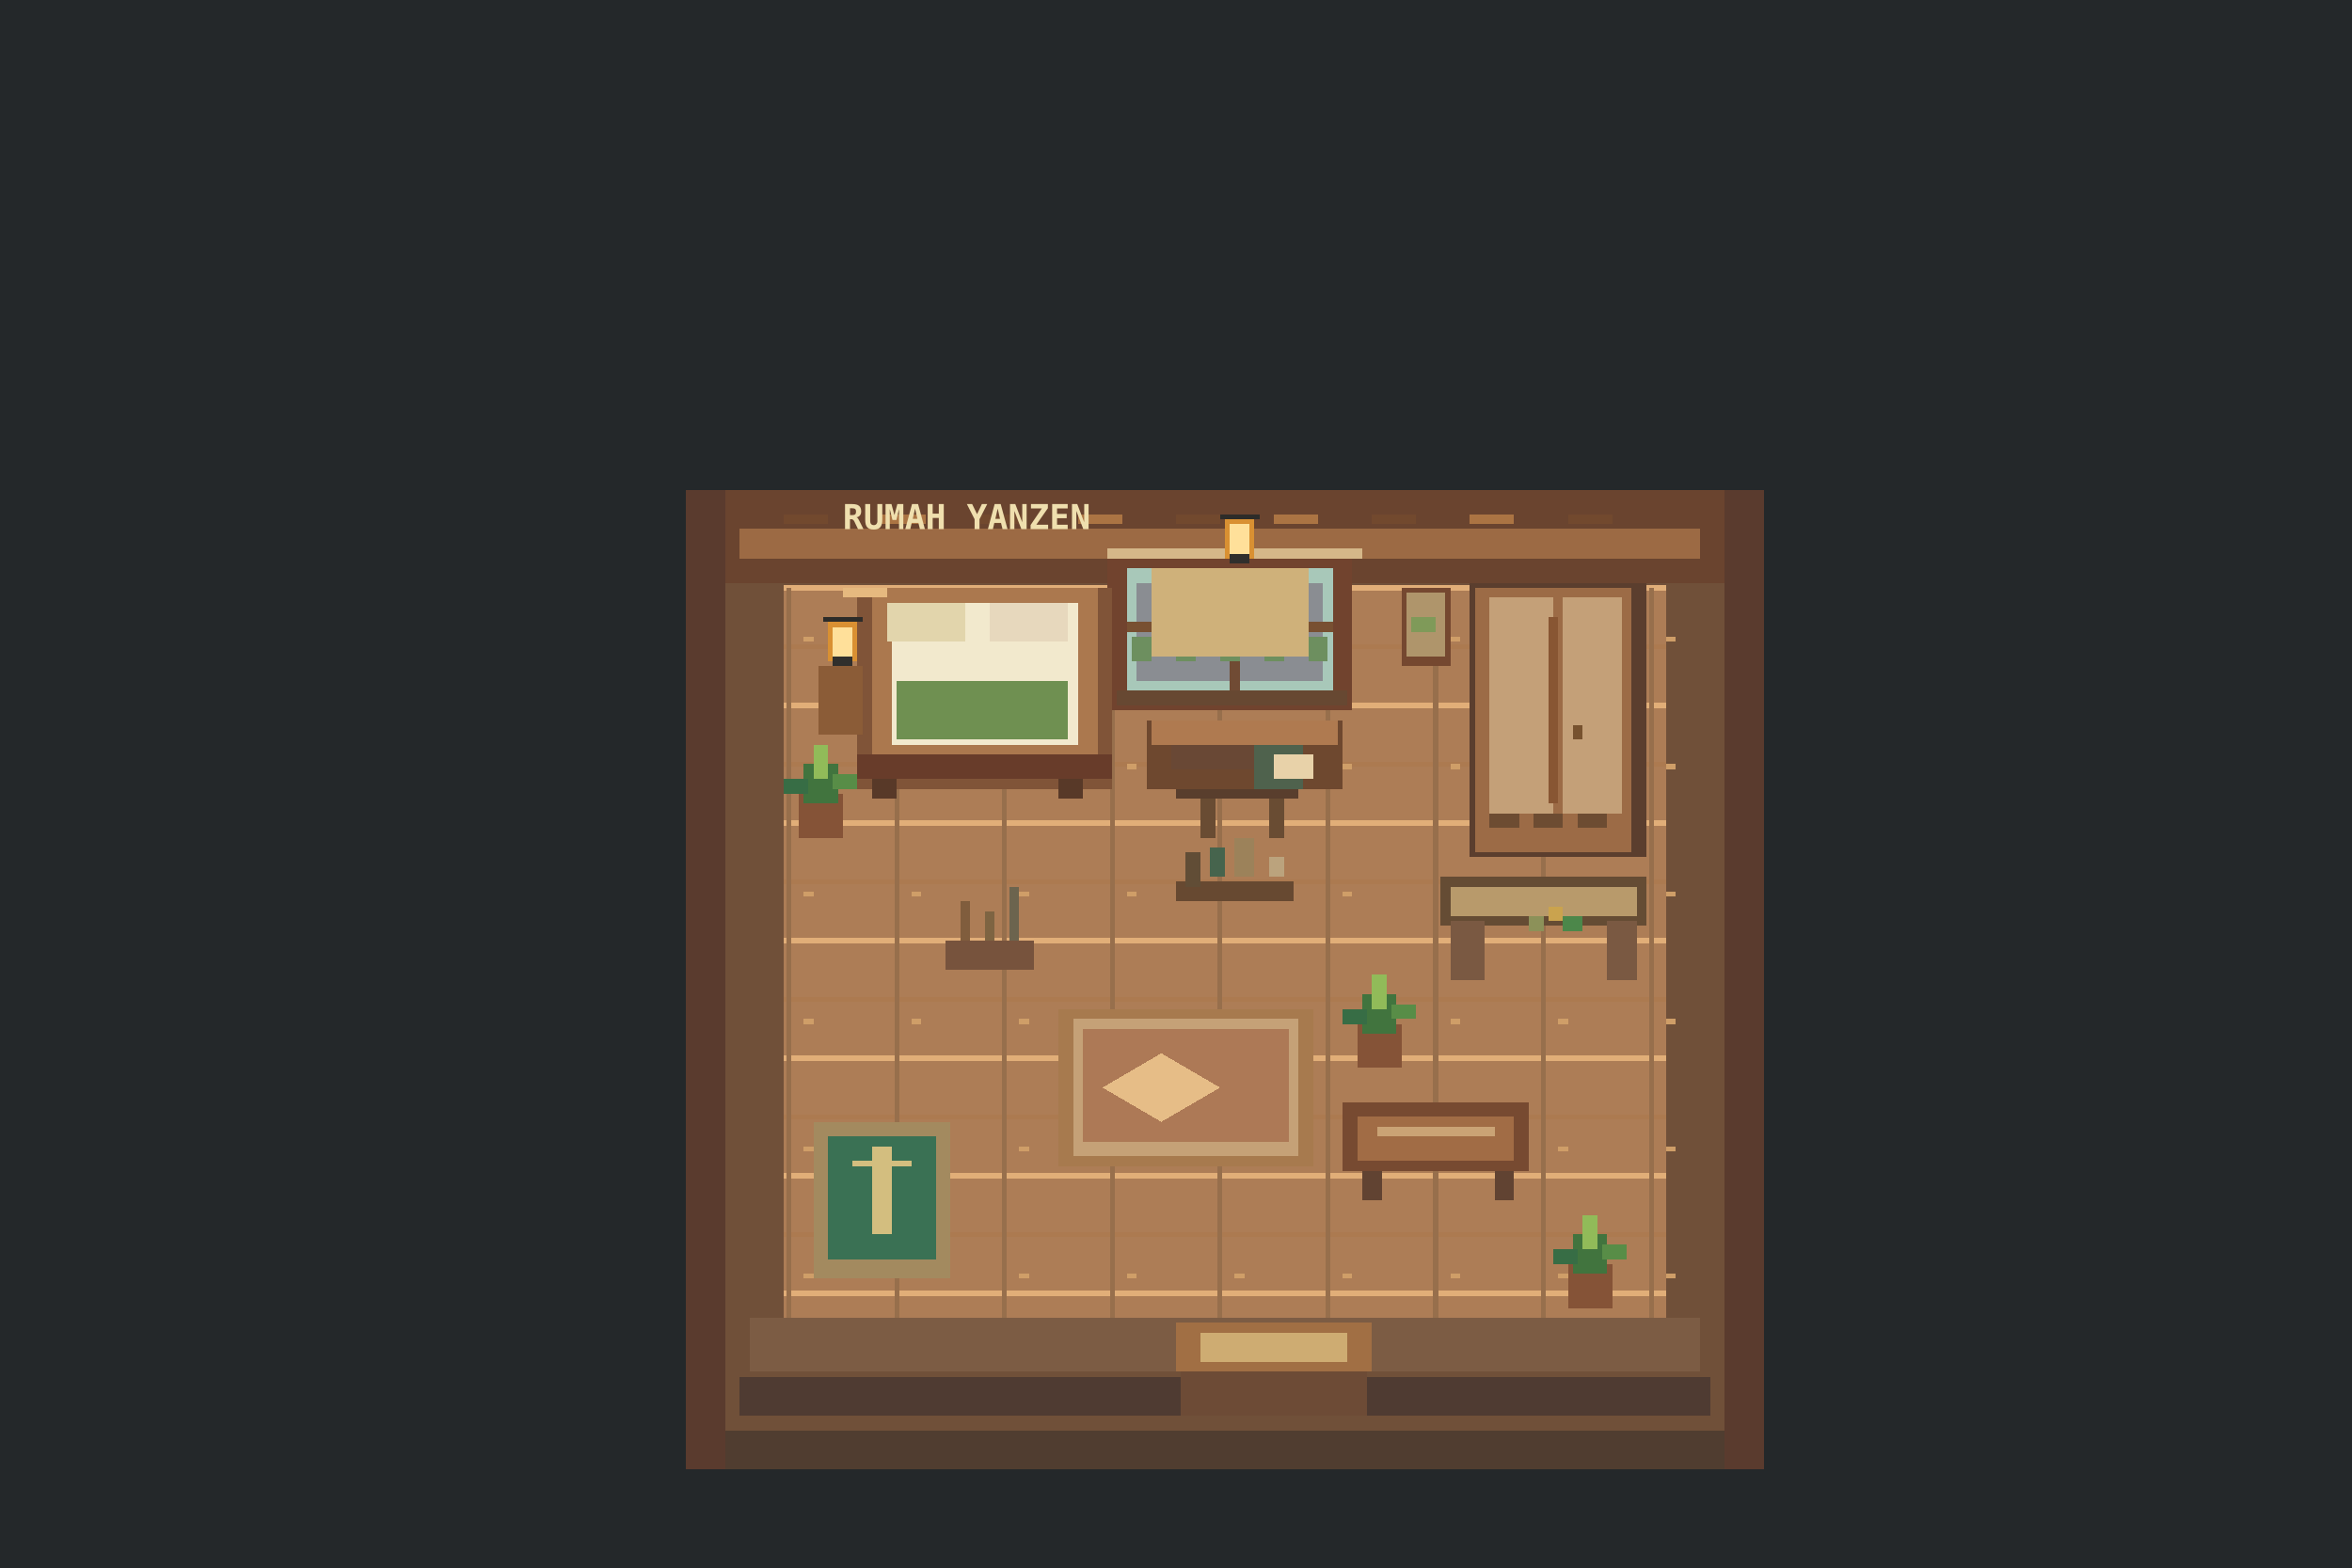
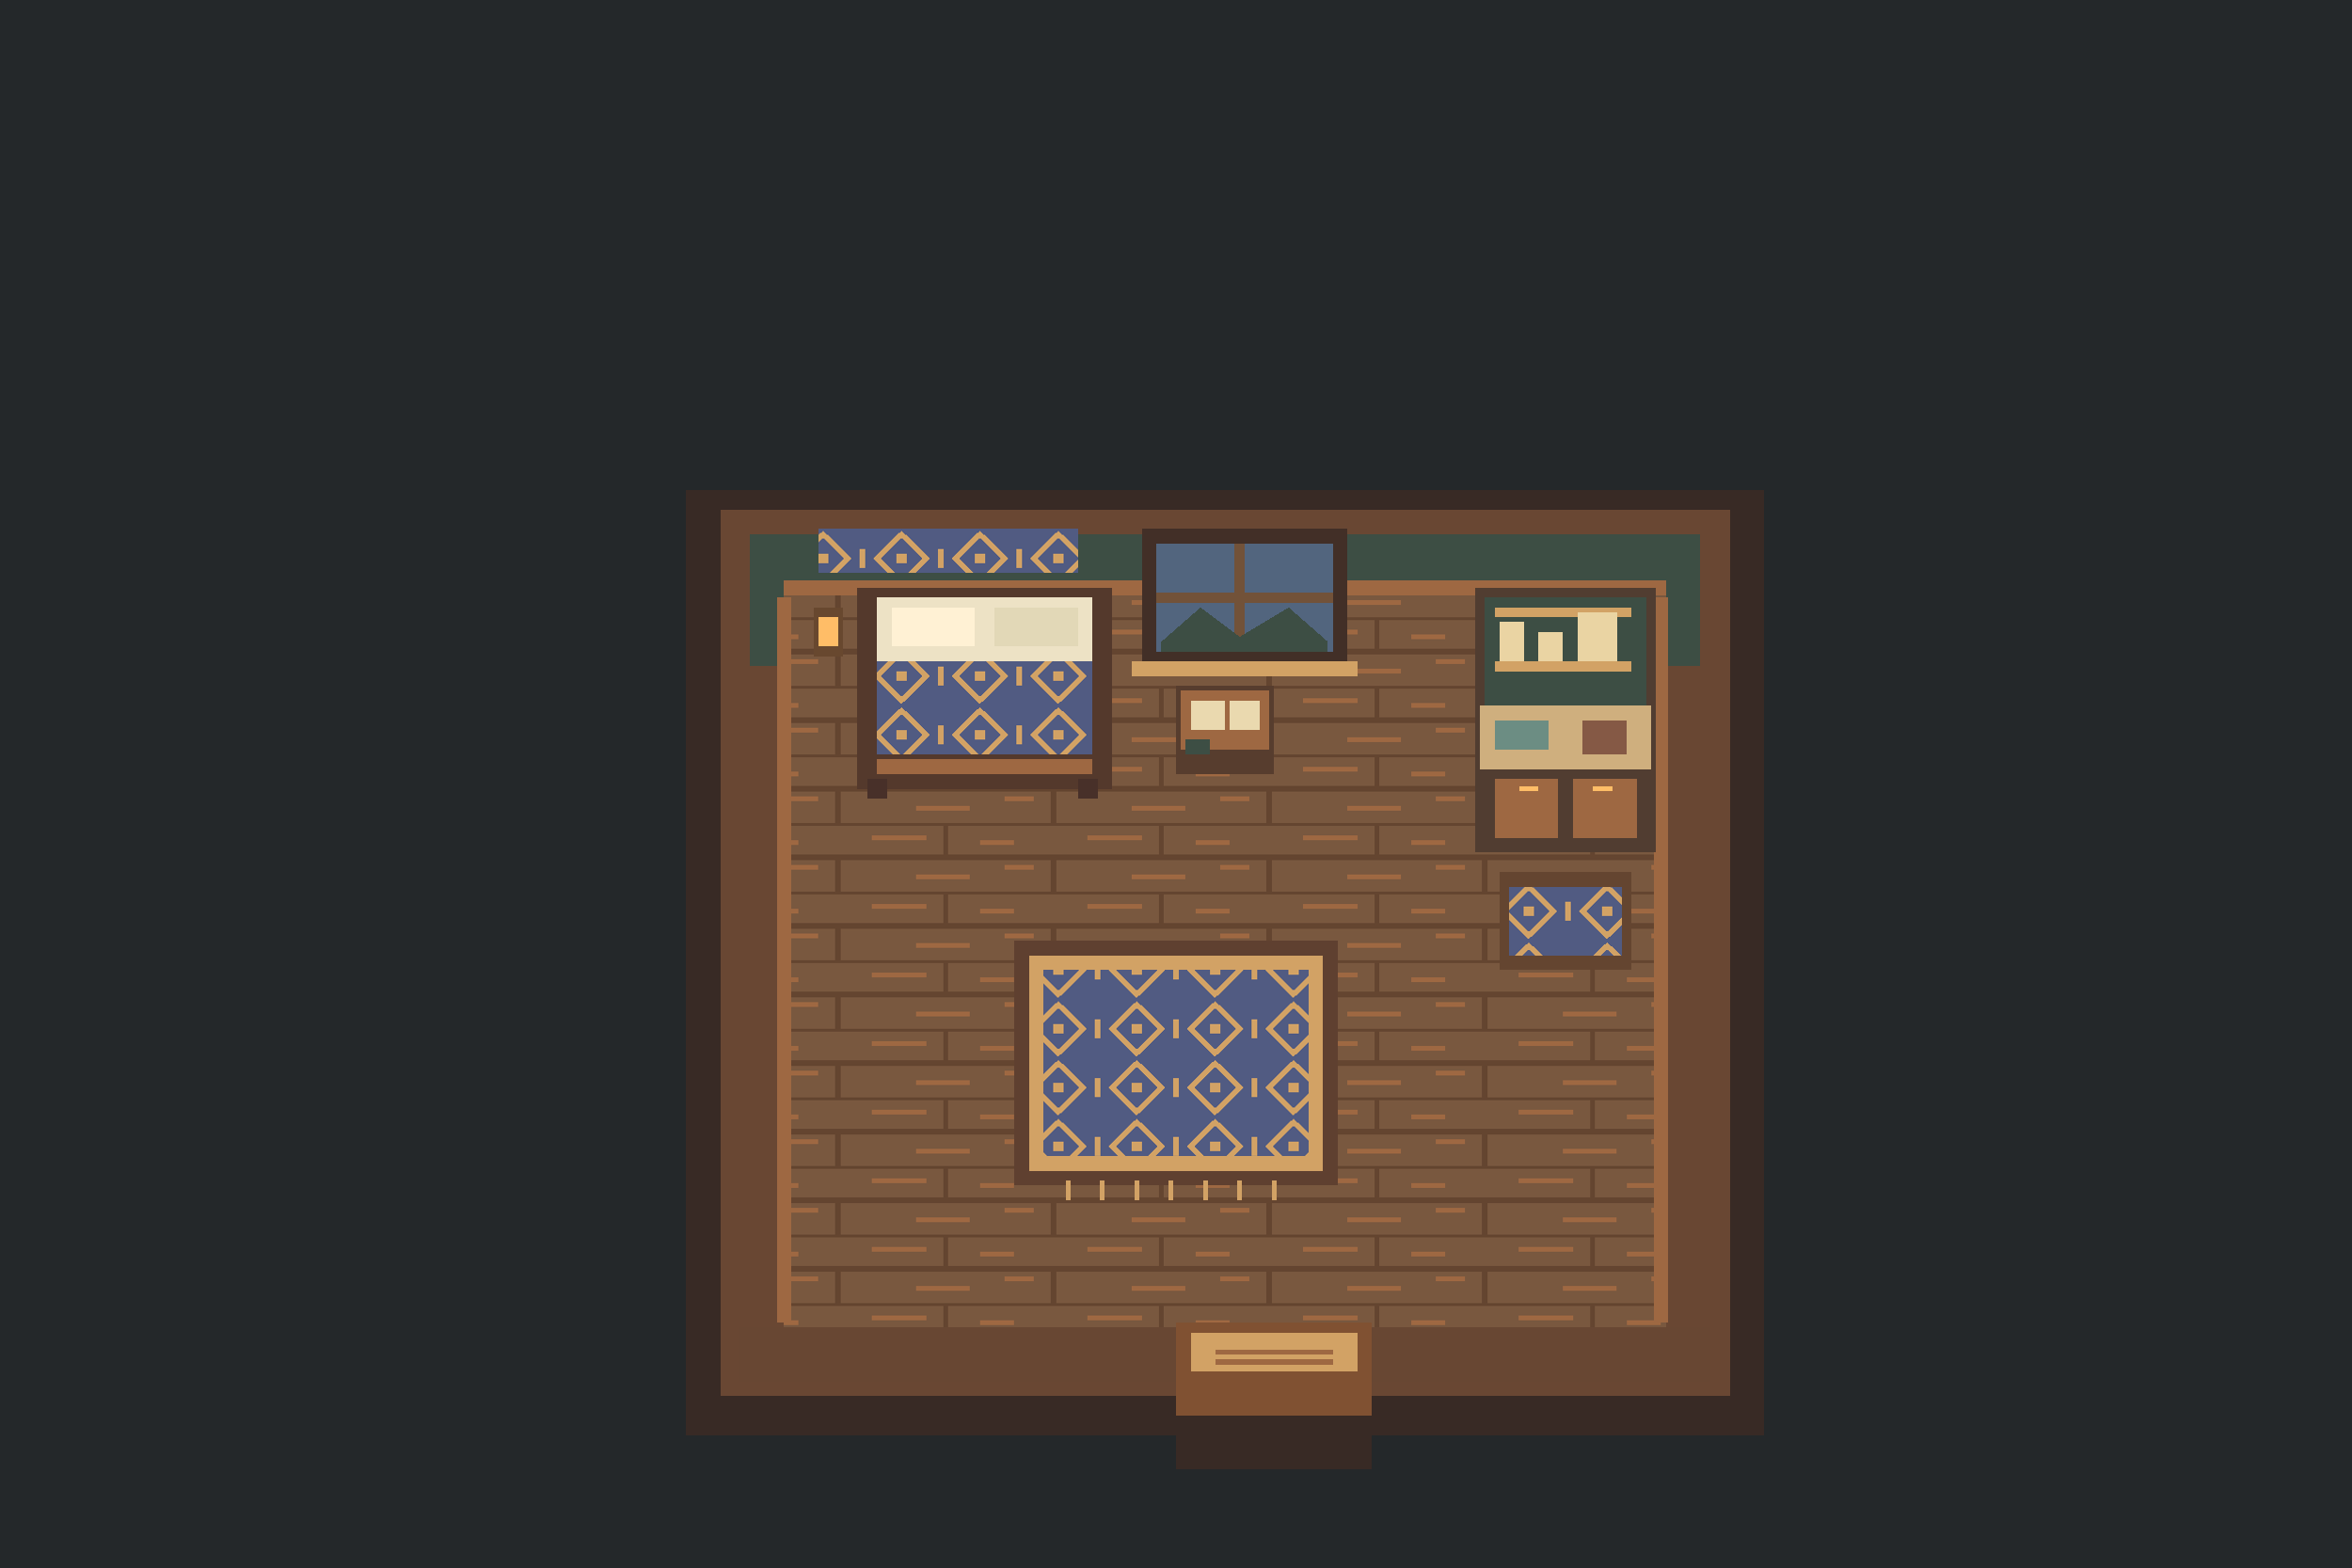
<svg xmlns="http://www.w3.org/2000/svg" width="480" height="320" viewBox="0 0 480 320" shape-rendering="crispEdges">
+   <defs>
+     <pattern id="planks" width="44" height="14" patternUnits="userSpaceOnUse">
+       <rect width="44" height="14" fill="#79583f" />
+       <path d="M0 0H44M17 0V7M39 7V14M0 7H44" stroke="#644530" />
+       <path d="M2 3H13M24 4H31M11 11H22M29 9H35" stroke="#9e6842" />
+     </pattern>
+     <pattern id="batik" width="16" height="12" patternUnits="userSpaceOnUse">
+       <rect width="16" height="12" fill="#515b82" />
+       <path d="M8 1L13 6L8 11L3 6Z M0 4V8M16 4V8" fill="none" stroke="#d2a265" />
+       <rect x="7" y="5" width="2" height="2" fill="#d2a265" />
+     </pattern>
+   </defs>
  <rect width="480" height="320" fill="#24282a" />
-   <rect x="140" y="100" width="220" height="200" fill="#503d30" />
-   <rect x="148" y="108" width="204" height="184" fill="#705039" />
-   <rect x="160" y="120" width="180" height="160" fill="#ad7d56" />
-   <path d="M160 120L340 120" fill="none" stroke="#e1ae78" stroke-width="1" />
-   <path d="M160 132L340 132" fill="none" stroke="#ac7a50" stroke-width="1" />
-   <path d="M160 144L340 144" fill="none" stroke="#e1ae78" stroke-width="1" />
-   <path d="M160 156L340 156" fill="none" stroke="#ac7a50" stroke-width="1" />
-   <path d="M160 168L340 168" fill="none" stroke="#e1ae78" stroke-width="1" />
-   <path d="M160 180L340 180" fill="none" stroke="#ac7a50" stroke-width="1" />
-   <path d="M160 192L340 192" fill="none" stroke="#e1ae78" stroke-width="1" />
-   <path d="M160 204L340 204" fill="none" stroke="#ac7a50" stroke-width="1" />
-   <path d="M160 216L340 216" fill="none" stroke="#e1ae78" stroke-width="1" />
-   <path d="M160 228L340 228" fill="none" stroke="#ac7a50" stroke-width="1" />
-   <path d="M160 240L340 240" fill="none" stroke="#e1ae78" stroke-width="1" />
-   <path d="M160 252L340 252" fill="none" stroke="#ac7a50" stroke-width="1" />
-   <path d="M160 264L340 264" fill="none" stroke="#e1ae78" stroke-width="1" />
-   <path d="M160 276L340 276" fill="none" stroke="#ac7a50" stroke-width="1" />
-   <path d="M161 120L161 280" fill="none" stroke="#976f4c" stroke-width="1" />
-   <rect x="164" y="130" width="2" height="1" fill="#cf9e68" />
-   <rect x="164" y="156" width="2" height="1" fill="#cf9e68" />
-   <rect x="164" y="182" width="2" height="1" fill="#cf9e68" />
-   <rect x="164" y="208" width="2" height="1" fill="#cf9e68" />
-   <rect x="164" y="234" width="2" height="1" fill="#cf9e68" />
-   <rect x="164" y="260" width="2" height="1" fill="#cf9e68" />
-   <path d="M183 120L183 280" fill="none" stroke="#976f4c" stroke-width="1" />
-   <rect x="186" y="130" width="2" height="1" fill="#cf9e68" />
-   <rect x="186" y="156" width="2" height="1" fill="#cf9e68" />
-   <rect x="186" y="182" width="2" height="1" fill="#cf9e68" />
-   <rect x="186" y="208" width="2" height="1" fill="#cf9e68" />
-   <rect x="186" y="234" width="2" height="1" fill="#cf9e68" />
-   <rect x="186" y="260" width="2" height="1" fill="#cf9e68" />
-   <path d="M205 120L205 280" fill="none" stroke="#976f4c" stroke-width="1" />
-   <rect x="208" y="130" width="2" height="1" fill="#cf9e68" />
-   <rect x="208" y="156" width="2" height="1" fill="#cf9e68" />
-   <rect x="208" y="182" width="2" height="1" fill="#cf9e68" />
-   <rect x="208" y="208" width="2" height="1" fill="#cf9e68" />
-   <rect x="208" y="234" width="2" height="1" fill="#cf9e68" />
-   <rect x="208" y="260" width="2" height="1" fill="#cf9e68" />
-   <path d="M227 120L227 280" fill="none" stroke="#976f4c" stroke-width="1" />
-   <rect x="230" y="130" width="2" height="1" fill="#cf9e68" />
-   <rect x="230" y="156" width="2" height="1" fill="#cf9e68" />
-   <rect x="230" y="182" width="2" height="1" fill="#cf9e68" />
-   <rect x="230" y="208" width="2" height="1" fill="#cf9e68" />
-   <rect x="230" y="234" width="2" height="1" fill="#cf9e68" />
-   <rect x="230" y="260" width="2" height="1" fill="#cf9e68" />
-   <path d="M249 120L249 280" fill="none" stroke="#976f4c" stroke-width="1" />
-   <rect x="252" y="130" width="2" height="1" fill="#cf9e68" />
-   <rect x="252" y="156" width="2" height="1" fill="#cf9e68" />
-   <rect x="252" y="182" width="2" height="1" fill="#cf9e68" />
-   <rect x="252" y="208" width="2" height="1" fill="#cf9e68" />
-   <rect x="252" y="234" width="2" height="1" fill="#cf9e68" />
-   <rect x="252" y="260" width="2" height="1" fill="#cf9e68" />
-   <path d="M271 120L271 280" fill="none" stroke="#976f4c" stroke-width="1" />
-   <rect x="274" y="130" width="2" height="1" fill="#cf9e68" />
-   <rect x="274" y="156" width="2" height="1" fill="#cf9e68" />
-   <rect x="274" y="182" width="2" height="1" fill="#cf9e68" />
-   <rect x="274" y="208" width="2" height="1" fill="#cf9e68" />
-   <rect x="274" y="234" width="2" height="1" fill="#cf9e68" />
-   <rect x="274" y="260" width="2" height="1" fill="#cf9e68" />
-   <path d="M293 120L293 280" fill="none" stroke="#976f4c" stroke-width="1" />
-   <rect x="296" y="130" width="2" height="1" fill="#cf9e68" />
-   <rect x="296" y="156" width="2" height="1" fill="#cf9e68" />
-   <rect x="296" y="182" width="2" height="1" fill="#cf9e68" />
-   <rect x="296" y="208" width="2" height="1" fill="#cf9e68" />
-   <rect x="296" y="234" width="2" height="1" fill="#cf9e68" />
-   <rect x="296" y="260" width="2" height="1" fill="#cf9e68" />
-   <path d="M315 120L315 280" fill="none" stroke="#976f4c" stroke-width="1" />
-   <rect x="318" y="130" width="2" height="1" fill="#cf9e68" />
-   <rect x="318" y="156" width="2" height="1" fill="#cf9e68" />
-   <rect x="318" y="182" width="2" height="1" fill="#cf9e68" />
-   <rect x="318" y="208" width="2" height="1" fill="#cf9e68" />
-   <rect x="318" y="234" width="2" height="1" fill="#cf9e68" />
-   <rect x="318" y="260" width="2" height="1" fill="#cf9e68" />
-   <path d="M337 120L337 280" fill="none" stroke="#976f4c" stroke-width="1" />
-   <rect x="340" y="130" width="2" height="1" fill="#cf9e68" />
-   <rect x="340" y="156" width="2" height="1" fill="#cf9e68" />
-   <rect x="340" y="182" width="2" height="1" fill="#cf9e68" />
-   <rect x="340" y="208" width="2" height="1" fill="#cf9e68" />
-   <rect x="340" y="234" width="2" height="1" fill="#cf9e68" />
-   <rect x="340" y="260" width="2" height="1" fill="#cf9e68" />
-   <rect x="146" y="100" width="207" height="19" fill="#6a442f" />
-   <rect x="151" y="108" width="196" height="6" fill="#9c6a44" />
-   <rect x="160" y="105" width="9" height="2" fill="#72492e" />
-   <rect x="180" y="105" width="9" height="2" fill="#ab7443" />
-   <rect x="200" y="105" width="9" height="2" fill="#72492e" />
-   <rect x="220" y="105" width="9" height="2" fill="#ab7443" />
-   <rect x="240" y="105" width="9" height="2" fill="#72492e" />
-   <rect x="260" y="105" width="9" height="2" fill="#ab7443" />
-   <rect x="280" y="105" width="9" height="2" fill="#72492e" />
-   <rect x="300" y="105" width="9" height="2" fill="#ab7443" />
-   <rect x="320" y="105" width="9" height="2" fill="#72492e" />
-   <rect x="226" y="113" width="50" height="32" fill="#71432e" />
-   <rect x="230" y="116" width="42" height="25" fill="#a8c8b9" />
-   <rect x="232" y="119" width="38" height="20" fill="#8a8d92" />
-   <rect x="251" y="116" width="2" height="25" fill="#704b34" />
-   <rect x="230" y="127" width="42" height="2" fill="#785032" />
-   <rect x="231" y="130" width="4" height="5" fill="#6d8f5f" />
-   <rect x="240" y="130" width="4" height="5" fill="#6d8f5f" />
-   <rect x="249" y="130" width="4" height="5" fill="#6d8f5f" />
-   <rect x="258" y="130" width="4" height="5" fill="#6d8f5f" />
-   <rect x="267" y="130" width="4" height="5" fill="#6d8f5f" />
-   <rect x="226" y="112" width="52" height="2" fill="#d5b789" />
-   <rect x="228" y="141" width="47" height="3" fill="#674832" />
-   <rect x="175" y="120" width="52" height="41" fill="#805438" />
-   <rect x="178" y="120" width="46" height="34" fill="#ab784e" />
-   <rect x="182" y="123" width="38" height="29" fill="#f2e9cd" />
-   <rect x="183" y="139" width="35" height="12" fill="#6f9051" />
-   <rect x="181" y="123" width="16" height="8" fill="#e2d5ac" />
-   <rect x="202" y="123" width="16" height="8" fill="#e7d8bd" />
-   <rect x="175" y="154" width="52" height="5" fill="#683c2a" />
-   <rect x="178" y="159" width="5" height="4" fill="#583928" />
-   <rect x="216" y="159" width="5" height="4" fill="#583928" />
-   <rect x="167" y="136" width="9" height="14" fill="#8b5c37" />
-   <rect x="168" y="126" width="8" height="1" fill="#2d2c29" />
-   <rect x="169" y="127" width="6" height="8" fill="#d99032" />
-   <rect x="170" y="128" width="4" height="6" fill="#ffe09a" />
-   <rect x="170" y="134" width="4" height="2" fill="#302f2c" />
-   <rect x="163" y="162" width="9" height="9" fill="#855337" />
-   <rect x="164" y="162" width="7" height="2" fill="#be8c5c" />
-   <rect x="164" y="156" width="7" height="8" fill="#41743e" />
-   <rect x="166" y="152" width="3" height="7" fill="#91bb59" />
-   <rect x="160" y="159" width="5" height="3" fill="#376d45" />
-   <rect x="170" y="158" width="5" height="3" fill="#588d47" />
-   <rect x="234" y="147" width="40" height="14" fill="#6e482f" />
-   <rect x="235" y="147" width="38" height="5" fill="#af7a50" />
-   <rect x="239" y="152" width="18" height="5" fill="#694835" />
-   <rect x="256" y="152" width="10" height="9" fill="#4f624d" />
-   <rect x="260" y="154" width="8" height="5" fill="#e8d2a9" />
-   <rect x="240" y="161" width="25" height="2" fill="#593e2d" />
-   <rect x="245" y="163" width="3" height="8" fill="#694c33" />
-   <rect x="259" y="163" width="3" height="8" fill="#694c33" />
-   <rect x="300" y="119" width="36" height="56" fill="#5b3e2e" />
-   <rect x="301" y="120" width="32" height="54" fill="#9c6b46" />
-   <rect x="304" y="122" width="13" height="44" fill="#c4a078" />
-   <rect x="319" y="122" width="12" height="44" fill="#c4a078" />
-   <rect x="316" y="126" width="2" height="38" fill="#885633" />
-   <rect x="321" y="148" width="2" height="3" fill="#77522f" />
-   <rect x="304" y="166" width="6" height="3" fill="#6d4c32" />
-   <rect x="313" y="166" width="6" height="3" fill="#6d4c32" />
-   <rect x="322" y="166" width="6" height="3" fill="#6d4c32" />
-   <rect x="286" y="120" width="10" height="16" fill="#754830" />
-   <rect x="287" y="121" width="8" height="13" fill="#af956b" />
-   <rect x="288" y="126" width="5" height="3" fill="#7f9a59" />
-   <rect x="294" y="179" width="42" height="10" fill="#654c34" />
-   <rect x="296" y="181" width="38" height="6" fill="#b89a6b" />
-   <rect x="296" y="188" width="7" height="12" fill="#7a5942" />
-   <rect x="328" y="188" width="6" height="12" fill="#7a5942" />
-   <rect x="312" y="187" width="3" height="3" fill="#8c9159" />
-   <rect x="316" y="185" width="3" height="3" fill="#caa34e" />
-   <rect x="319" y="187" width="4" height="3" fill="#4c874a" />
-   <rect x="166" y="229" width="28" height="32" fill="#a38a5f" />
-   <rect x="169" y="232" width="22" height="25" fill="#3a7154" />
-   <rect x="178" y="234" width="4" height="18" fill="#d3be7f" />
-   <rect x="174" y="237" width="12" height="1" fill="#d3be7f" />
-   <rect x="216" y="206" width="52" height="32" fill="#a77a4e" />
-   <rect x="219" y="208" width="46" height="28" fill="#c5a177" />
-   <rect x="221" y="210" width="42" height="23" fill="#ad7956" />
-   <polygon points="237,215 249,222 237,229 225,222" fill="#e6bd87" />
-   <rect x="274" y="225" width="38" height="14" fill="#774a31" />
-   <rect x="277" y="228" width="32" height="9" fill="#a16c45" />
-   <rect x="281" y="230" width="24" height="2" fill="#caa375" />
-   <rect x="278" y="239" width="4" height="6" fill="#614332" />
-   <rect x="305" y="239" width="4" height="6" fill="#614332" />
-   <rect x="277" y="209" width="9" height="9" fill="#855337" />
-   <rect x="278" y="209" width="7" height="2" fill="#be8c5c" />
-   <rect x="278" y="203" width="7" height="8" fill="#41743e" />
-   <rect x="280" y="199" width="3" height="7" fill="#91bb59" />
-   <rect x="274" y="206" width="5" height="3" fill="#376d45" />
-   <rect x="284" y="205" width="5" height="3" fill="#588d47" />
-   <rect x="320" y="258" width="9" height="9" fill="#855337" />
-   <rect x="321" y="258" width="7" height="2" fill="#be8c5c" />
-   <rect x="321" y="252" width="7" height="8" fill="#41743e" />
-   <rect x="323" y="248" width="3" height="7" fill="#91bb59" />
-   <rect x="317" y="255" width="5" height="3" fill="#376d45" />
-   <rect x="327" y="254" width="5" height="3" fill="#588d47" />
-   <rect x="240" y="180" width="24" height="4" fill="#674931" />
-   <rect x="242" y="174" width="3" height="7" fill="#614d36" />
-   <rect x="247" y="173" width="3" height="6" fill="#46644d" />
-   <rect x="252" y="171" width="4" height="8" fill="#9c825a" />
-   <rect x="259" y="175" width="3" height="4" fill="#bba37d" />
-   <rect x="193" y="192" width="18" height="6" fill="#77533d" />
-   <rect x="196" y="184" width="2" height="8" fill="#805d3d" />
-   <rect x="201" y="186" width="2" height="6" fill="#7e6442" />
-   <rect x="206" y="181" width="2" height="11" fill="#6c644e" />
-   <rect x="153" y="269" width="194" height="11" fill="#7c5c44" />
-   <rect x="151" y="281" width="198" height="8" fill="#4f3b32" />
-   <rect x="240" y="270" width="40" height="10" fill="#a16f44" />
-   <rect x="241" y="280" width="38" height="9" fill="#6d4b36" />
-   <rect x="245" y="272" width="30" height="6" fill="#ceac72" />
-   <rect x="140" y="100" width="8" height="200" fill="#5a3b2e" />
-   <rect x="352" y="100" width="8" height="200" fill="#5a3b2e" />
-   <text x="172" y="108" font-family="monospace" font-size="7" font-weight="bold" fill="#efdfae">RUMAH YANZEN</text>
-   <rect x="249" y="105" width="8" height="1" fill="#2d2c29" />
-   <rect x="250" y="106" width="6" height="8" fill="#d99032" />
-   <rect x="251" y="107" width="4" height="6" fill="#ffe09a" />
-   <rect x="251" y="113" width="4" height="2" fill="#302f2c" />
-   <rect x="235" y="116" width="32" height="18" fill="#cfb17a" />
-   <rect x="172" y="120" width="9" height="2" fill="#e6b97f" />
+   <path d="M140 100H360V293H280V300H240V293H140Z" fill="#382a25" />
+   <rect x="147" y="104" width="206" height="181" fill="#694733" />
+   <rect x="153" y="109" width="194" height="27" fill="#3d4e44" />
+   <rect x="160" y="120" width="180" height="160" fill="url(#planks)" />
+   <path d="M160 120H340M160 122V270M339 122V270" stroke="#9e6842" stroke-width="3" />
+   <rect x="167" y="108" width="53" height="9" fill="url(#batik)" />
+   <rect x="233" y="108" width="42" height="29" fill="#422f27" />
+   <rect x="236" y="111" width="36" height="22" fill="#52657e" />
+   <path d="M253 111V133M236 122H272" stroke="#725239" stroke-width="2" />
+   <path d="M237 131L245 124L253 130L263 124L271 131V133H237Z" fill="#3d4e44" />
+   <rect x="231" y="135" width="46" height="3" fill="#d2a265" />
+   <rect x="175" y="120" width="52" height="41" fill="#54392c" />
+   <rect x="179" y="122" width="44" height="32" fill="#ede2c5" />
+   <rect x="182" y="124" width="17" height="8" fill="#fff1d4" />
+   <rect x="203" y="124" width="17" height="8" fill="#e2d8b7" />
+   <rect x="179" y="135" width="44" height="19" fill="url(#batik)" />
+   <rect x="179" y="155" width="44" height="3" fill="#9e6842" />
+   <path d="M179 159V163M222 159V163" stroke="#483029" stroke-width="4" />
+   <rect x="166" y="124" width="6" height="10" fill="#68482f" />
+   <rect x="167" y="126" width="4" height="6" fill="#ffbd67" />
+   <rect x="240" y="140" width="20" height="18" fill="#573d2e" />
+   <rect x="241" y="141" width="18" height="12" fill="#9e6842" />
+   <path d="M243 143H250V149H243ZM251 143H257V149H251Z" fill="#ead9af" />
+   <rect x="242" y="151" width="5" height="3" fill="#3d4e44" />
+   <rect x="301" y="120" width="37" height="54" fill="#513d31" />
+   <rect x="303" y="122" width="33" height="22" fill="#3d4e44" />
+   <path d="M305 125H333M305 136H333" stroke="#d2a265" stroke-width="2" />
+   <path d="M306 127H311V135H306ZM314 129H319V135H314ZM322 125H330V135H322Z" fill="#ead4a3" />
+   <rect x="302" y="144" width="35" height="13" fill="#cfaf7e" />
+   <rect x="305" y="147" width="11" height="6" fill="#6c8d83" />
+   <rect x="323" y="147" width="9" height="7" fill="#855945" />
+   <rect x="305" y="159" width="13" height="12" fill="#9e6842" />
+   <rect x="321" y="159" width="13" height="12" fill="#9e6842" />
+   <path d="M310 161H314M325 161H329" stroke="#ffbd67" />
+   <rect x="207" y="192" width="66" height="50" fill="#5f4030" />
+   <rect x="210" y="195" width="60" height="44" fill="#d2a265" />
+   <rect x="213" y="198" width="54" height="38" fill="url(#batik)" />
+   <path d="M218 241V245M225 241V245M232 241V245M239 241V245M246 241V245M253 241V245M260 241V245" stroke="#d2a265" />
+   <rect x="306" y="178" width="27" height="20" fill="#644530" />
+   <rect x="308" y="181" width="23" height="14" fill="url(#batik)" />
+   <path d="M151 271H240V282H151ZM280 271H349V282H280Z" fill="#684733" />
+   <rect x="240" y="270" width="40" height="19" fill="#805132" />
+   <rect x="243" y="272" width="34" height="8" fill="#d2a265" />
+   <path d="M248 276H272M248 278H272" stroke="#9e6842" />
</svg>
